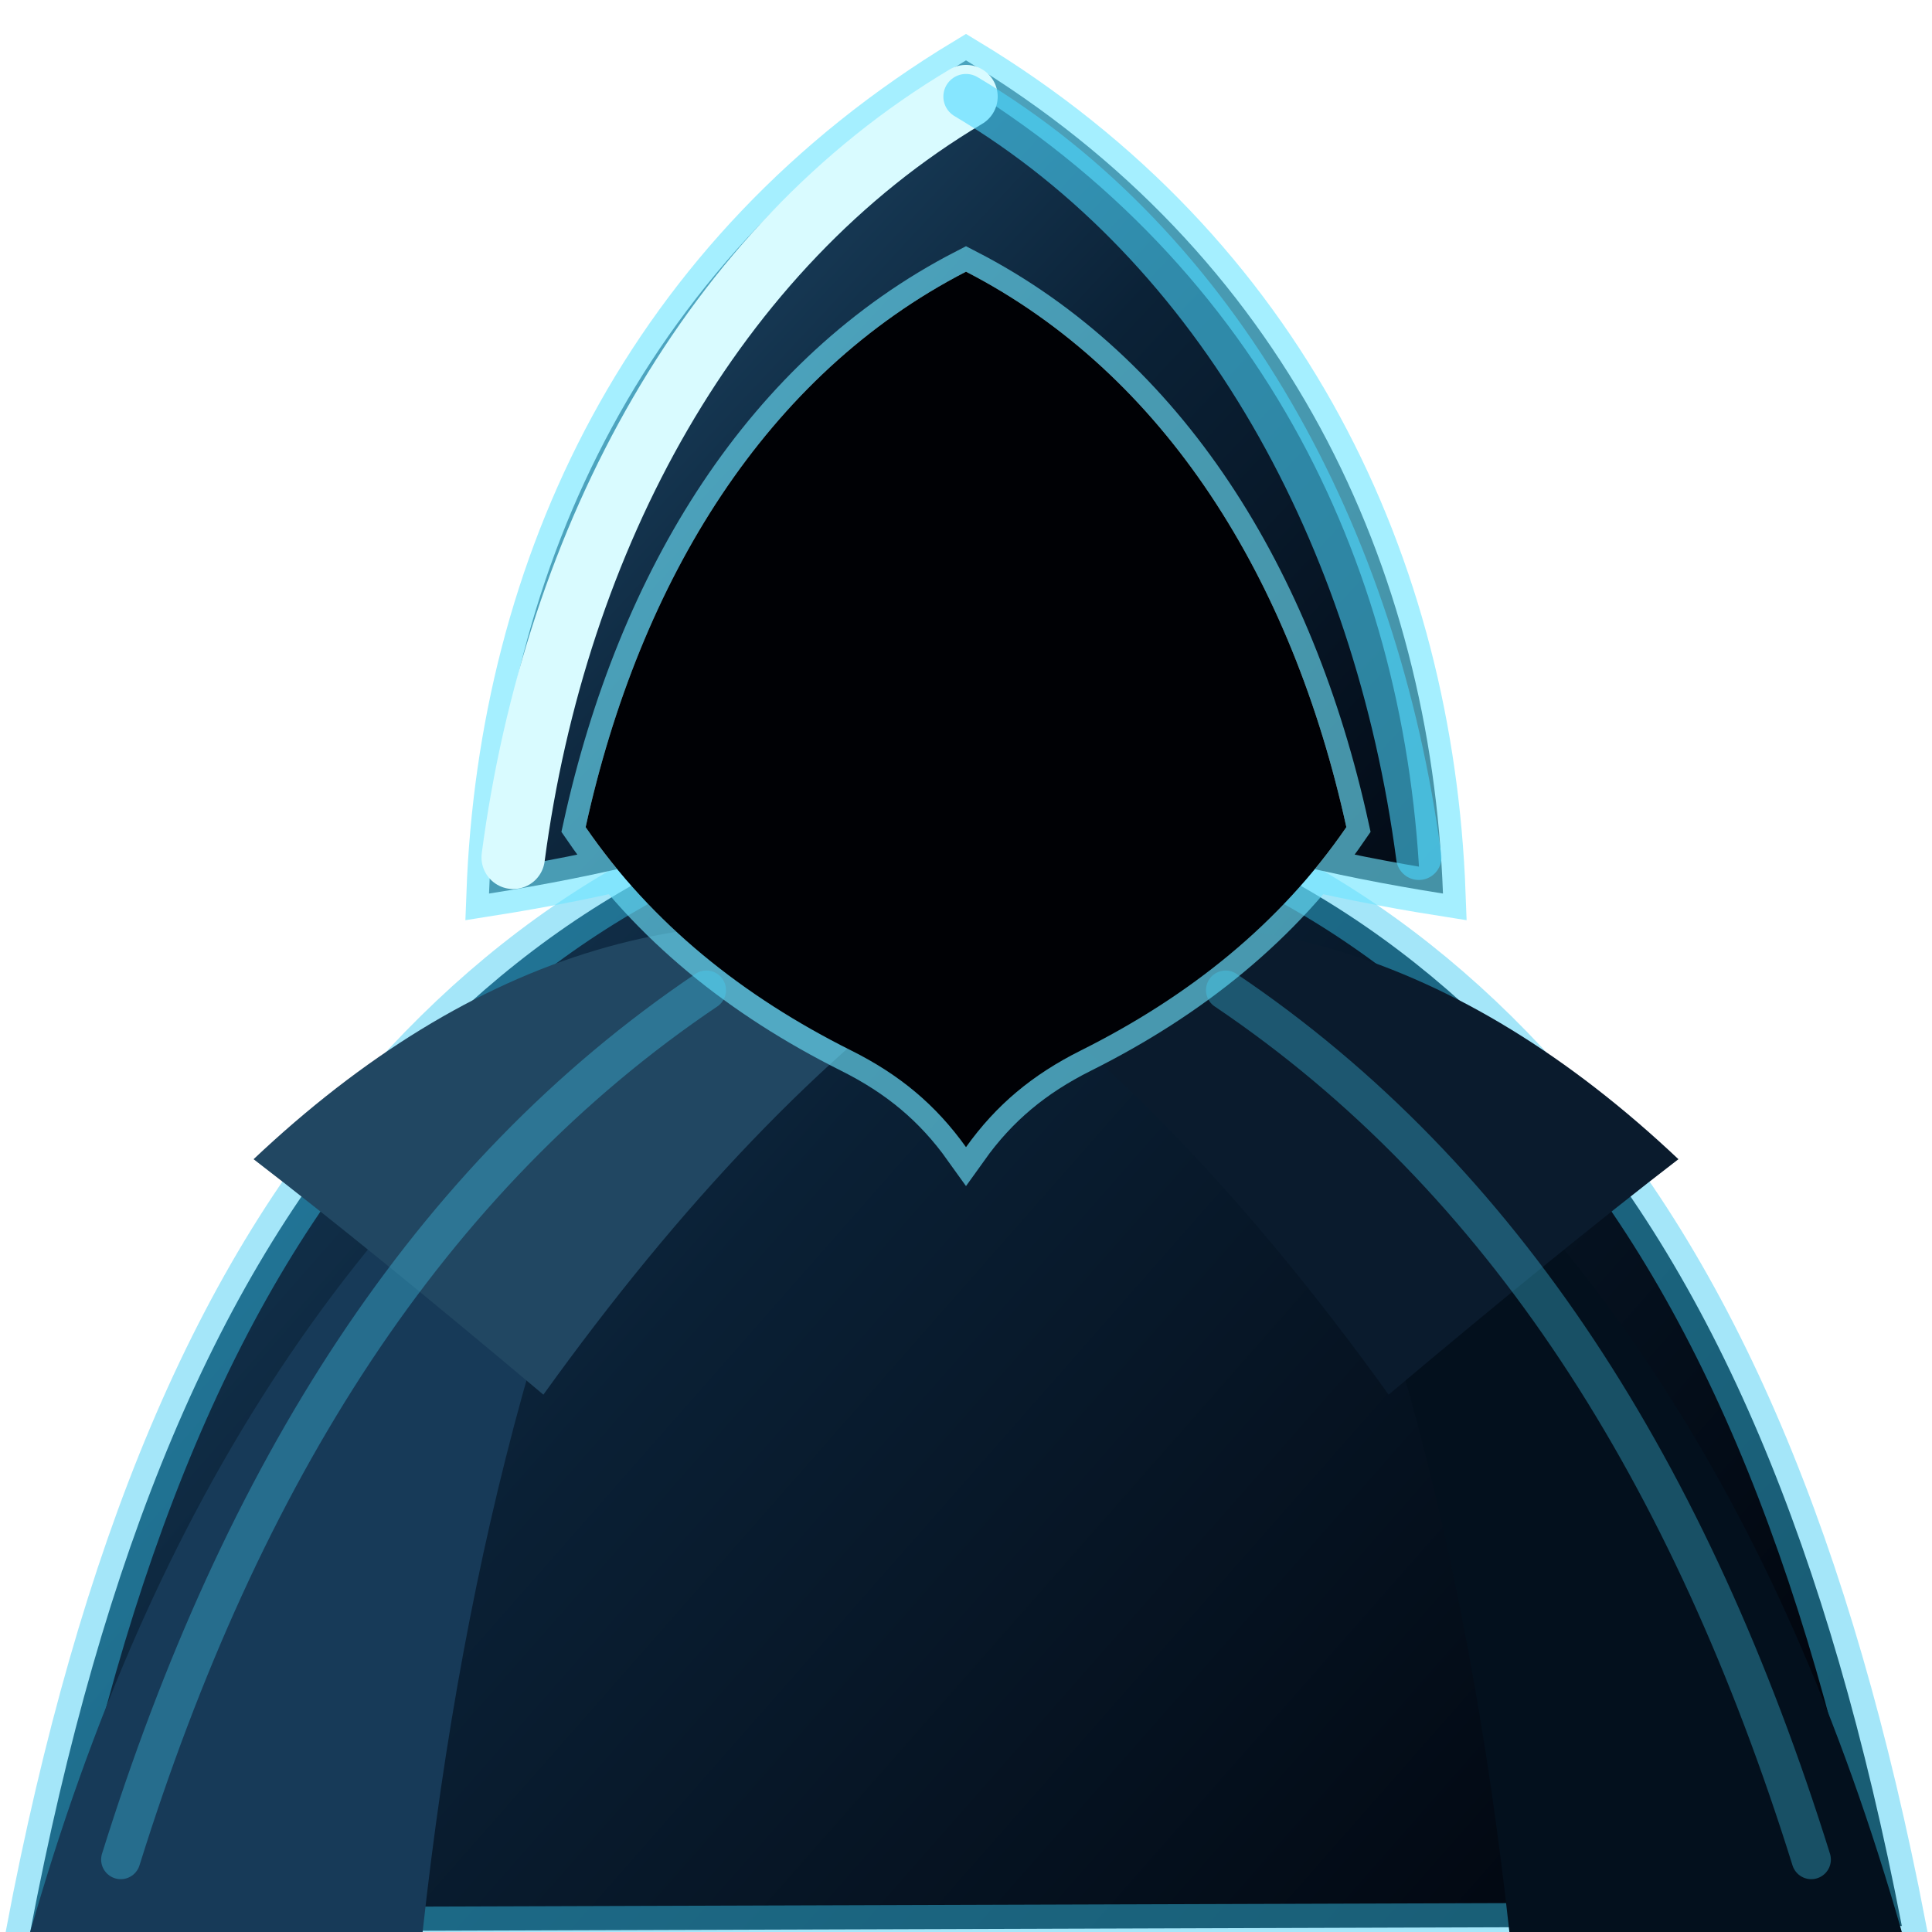
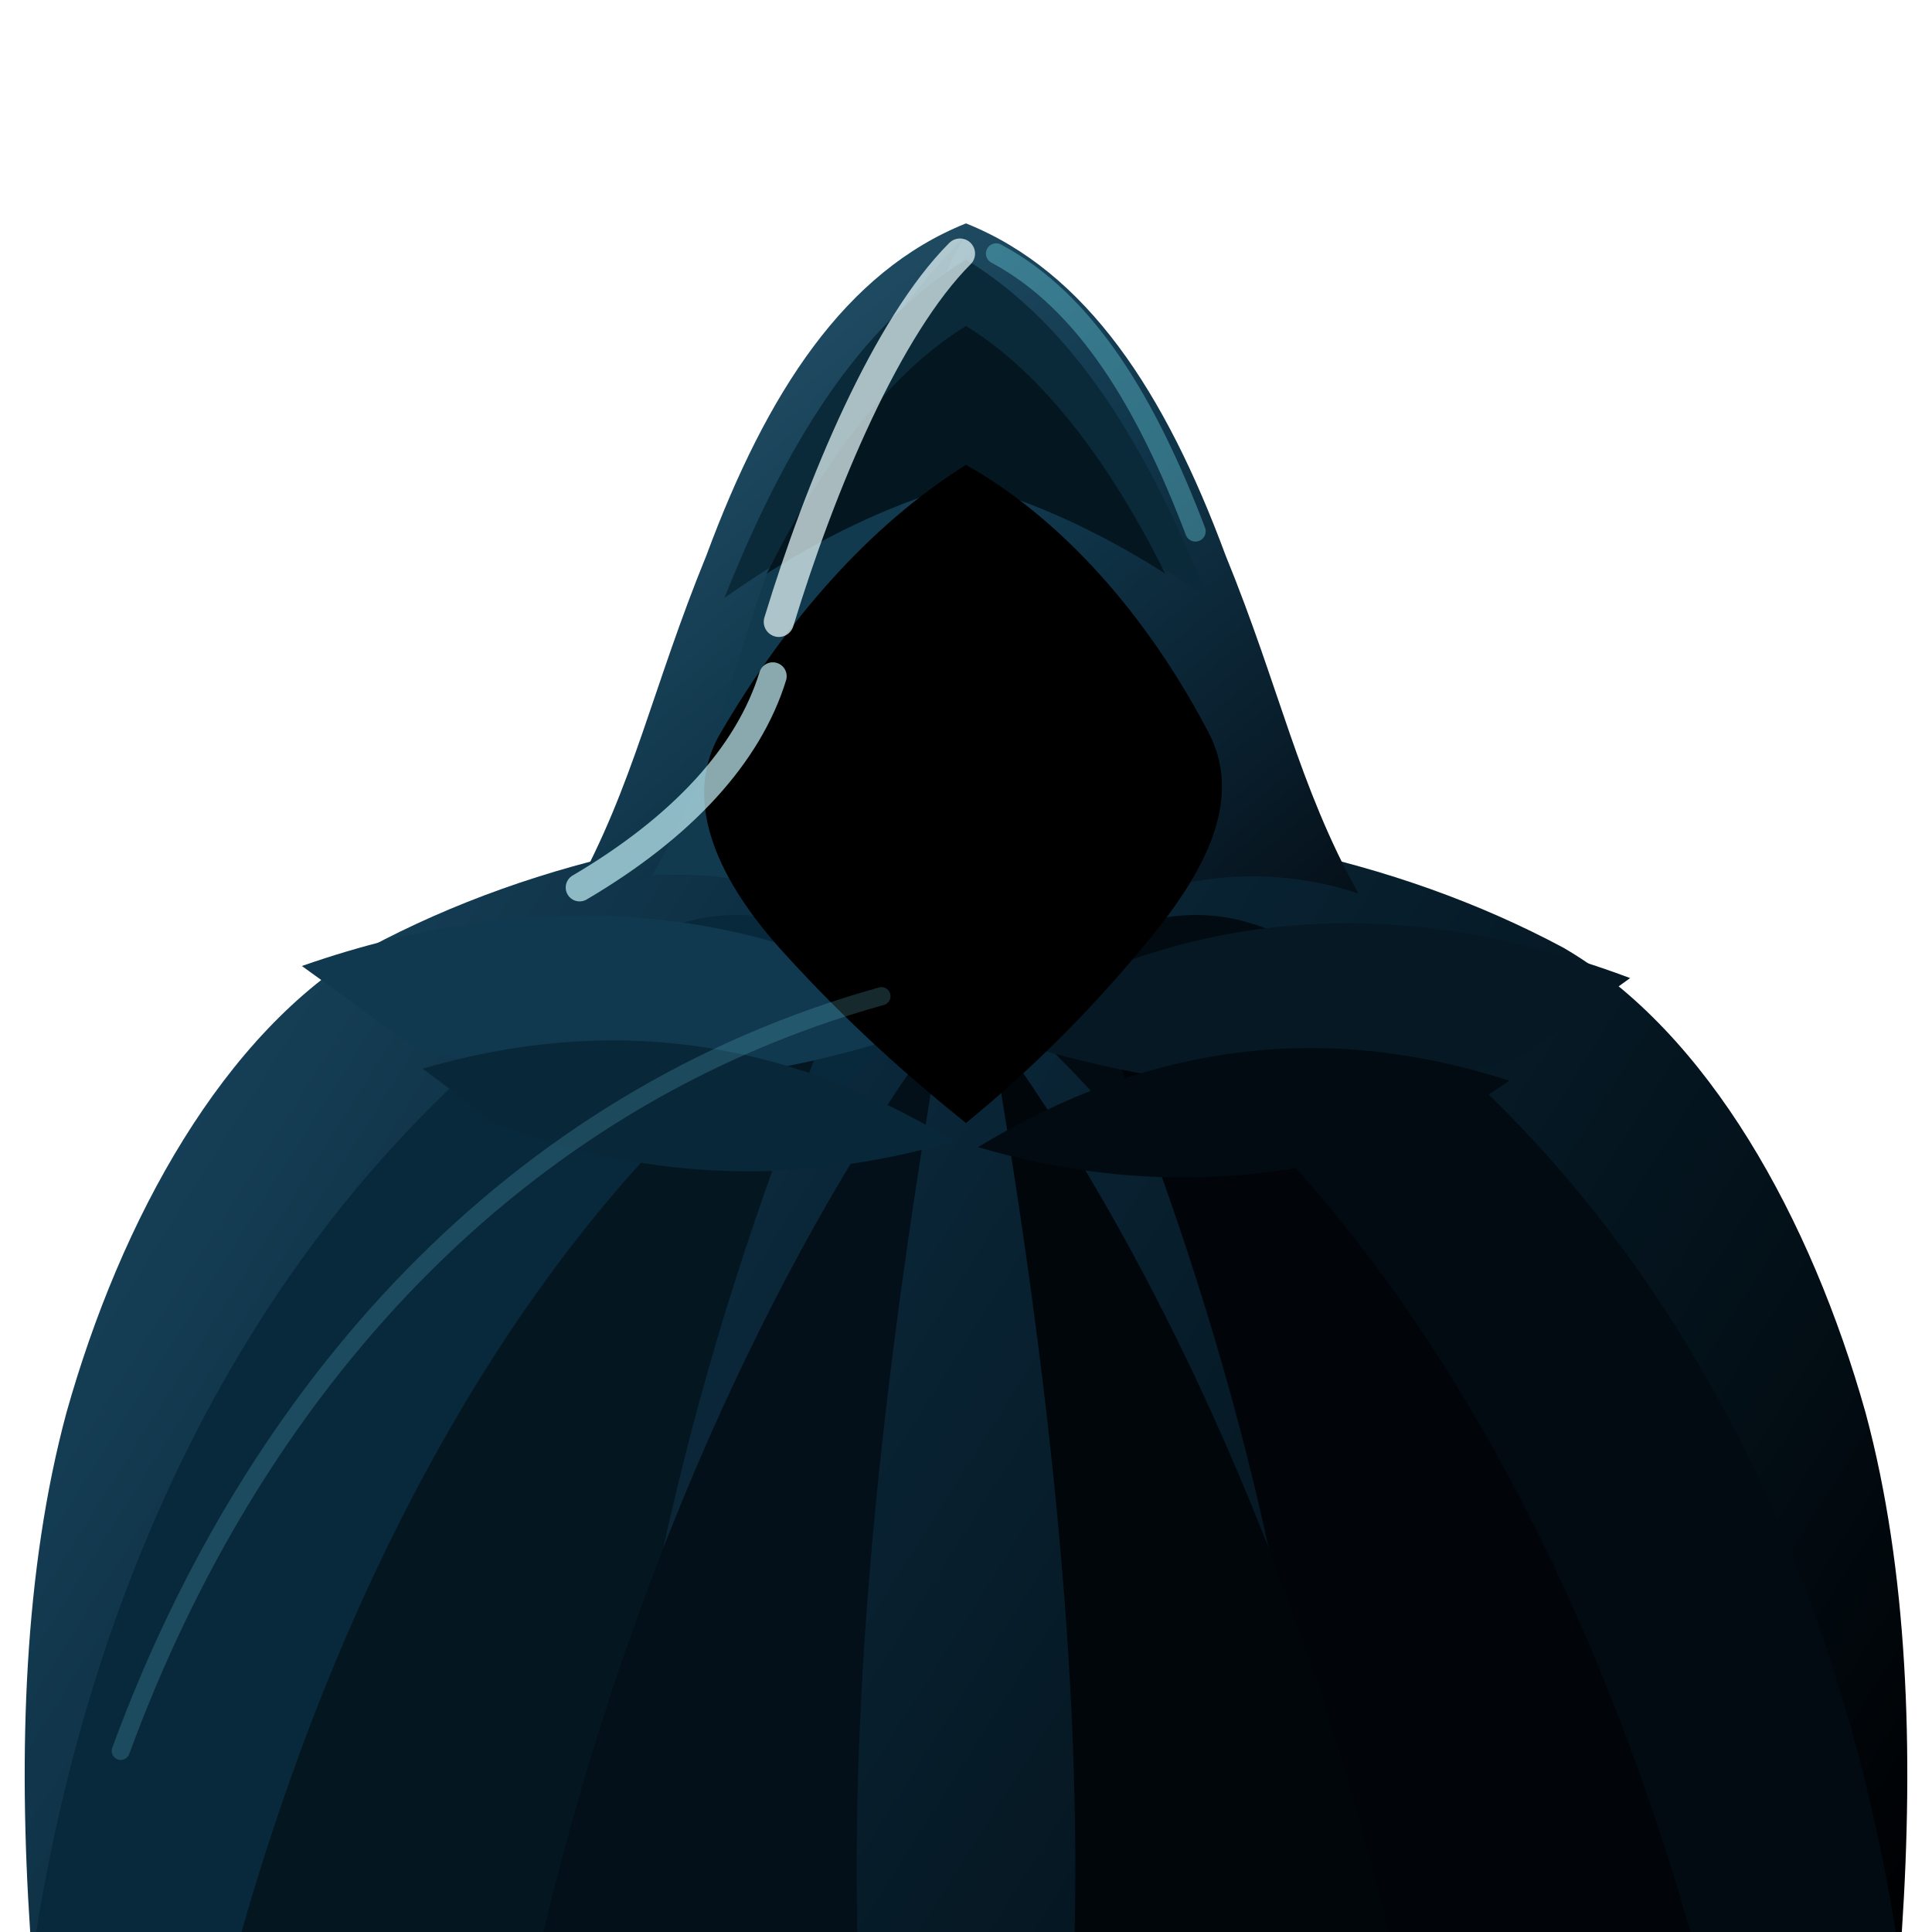
- <svg xmlns="http://www.w3.org/2000/svg" viewBox="0 0 32 32" role="img" focusable="false" aria-labelledby="micro-title micro-description">
+ <svg xmlns="http://www.w3.org/2000/svg" viewBox="0 0 32 32" role="img" focusable="false" aria-labelledby="mt md" data-brand-vector-source="reference-derived-contours-v8-22">
  <defs>
-     <linearGradient id="shell" x1="3" y1="10" x2="28" y2="32" gradientUnits="userSpaceOnUse">
-       <stop stop-color="#1a4262" />
-       <stop offset=".42" stop-color="#0a2035" />
-       <stop offset="1" stop-color="#01050d" />
+     <linearGradient id="mc" x1="1" y1="13" x2="31" y2="32" gradientUnits="userSpaceOnUse">
+       <stop stop-color="#1b4b65" />
+       <stop offset=".4" stop-color="#0a2739" />
+       <stop offset=".8" stop-color="#031018" />
+       <stop offset="1" stop-color="#000103" />
    </linearGradient>
-     <linearGradient id="hood" x1="9" y1="2" x2="24" y2="16" gradientUnits="userSpaceOnUse">
-       <stop stop-color="#214e70" />
-       <stop offset=".45" stop-color="#0b2237" />
-       <stop offset="1" stop-color="#020812" />
+     <linearGradient id="mh" x1="10" y1="3.5" x2="22" y2="18" gradientUnits="userSpaceOnUse">
+       <stop stop-color="#2a5a72" />
+       <stop offset=".45" stop-color="#10364b" />
+       <stop offset="1" stop-color="#02060c" />
    </linearGradient>
  </defs>
-   <path d="M.5 32c1.2-6.3 3.1-10.9 6-14.1 2.6-2.9 5.8-4.6 9.5-5 3.7.4 6.9 2.1 9.5 5 2.9 3.2 4.8 7.8 6 14Z" fill="url(#shell)" stroke="#36c9f2" stroke-opacity=".45" stroke-width=".8" />
-   <path d="M.5 32c2-7 5.4-12.5 11-16.2-2.3 4.3-3.8 9.8-4.5 16.2Z" fill="#173a58" />
-   <path d="M31.5 32c-2-7-5.4-12.5-11-16.2 2.3 4.3 3.8 9.8 4.5 16.2Z" fill="#03101d" />
-   <path d="M4.2 19.2c3.6-3.4 7.6-4.7 11.8-3.4-2.4 1.7-4.7 4.1-7 7.3-1.9-1.6-3.5-2.9-4.8-3.9Z" fill="#214762" />
-   <path d="M27.8 19.2c-3.6-3.4-7.6-4.7-11.8-3.4 2.4 1.7 4.7 4.1 7 7.3 1.9-1.6 3.5-2.9 4.8-3.9Z" fill="#0a1b2d" />
-   <path d="M8.1 14.8C8.3 9.4 10.7 4.2 16 1c5.3 3.2 7.7 8.4 7.9 13.8-1.9-.3-3.5-.7-4.9-1.2-1.1-.4-2.1-.6-3-.6s-1.9.2-3 .6c-1.4.5-3 .9-4.9 1.2Zm1.6-1.1c.9-4.1 3-7.5 6.3-9.2 3.3 1.7 5.4 5.1 6.3 9.2-1.1 1.6-2.6 2.8-4.4 3.7-.8.4-1.4.9-1.9 1.6-.5-.7-1.1-1.2-1.9-1.6-1.8-.9-3.3-2.1-4.4-3.7Z" fill="url(#hood)" fill-rule="evenodd" stroke="#6ee5ff" stroke-opacity=".62" stroke-width=".75" />
-   <path d="M9.7 13.7c.9-4.1 3-7.5 6.3-9.2 3.3 1.7 5.4 5.1 6.3 9.2-1.1 1.6-2.6 2.8-4.4 3.7-.8.4-1.4.9-1.9 1.6-.5-.7-1.1-1.2-1.9-1.6-1.8-.9-3.3-2.1-4.4-3.7Z" fill="#000105" />
-   <path d="M8.5 14.2C9.2 8.9 11.8 4.1 16 1.6" fill="none" stroke="#d9fbff" stroke-width="1.05" stroke-linecap="round" />
-   <path d="M23.5 14.2C22.8 8.9 20.2 4.1 16 1.6" fill="none" stroke="#4bd8ff" stroke-opacity=".58" stroke-width=".75" stroke-linecap="round" />
-   <path d="M2 30.8c2-6.4 5.1-11.3 9.7-14.4M30 30.8c-2-6.4-5.1-11.3-9.7-14.4" fill="none" stroke="#45d8ff" stroke-opacity=".32" stroke-width=".65" stroke-linecap="round" />
+   <path d="M16 13.6C12.3 13.5 8.9 14.2 6.1 15.7C3.7 17.1 2 20.2 1.1 23.4C.4 26 .3 29 .5 32H31.5C31.7 29 31.6 26 30.9 23.4C30 20.2 28.3 17.1 25.9 15.7C23.1 14.2 19.7 13.5 16 13.6Z" fill="url(#mc)" />
+   <path d="M.6 32C1.6 25.8 4.5 19.5 10.4 15.7C12 14.7 13.7 15.1 15.3 16.7C11.3 20.4 8 26 6 32Z" fill="#08283c" />
+   <path d="M31.4 32C30.4 25.8 27.5 19.5 21.6 15.7C20 14.7 18.3 15.1 16.7 16.7C20.7 20.4 24 26 26 32Z" fill="#020b12" />
+   <path d="M4 32C6 25 9.5 19.3 14 16.3C11.8 21.5 10.4 26.8 10.1 32Z" fill="#041721" />
+   <path d="M28 32C26 25 22.5 19.3 18 16.3C20.2 21.5 21.6 26.8 21.9 32Z" fill="#01050a" />
+   <path d="M9 32C10.5 25.7 13.1 20.4 15.6 17C14.7 22.3 14.1 27.3 14.2 32Z" fill="#03101a" />
+   <path d="M23 32C21.5 25.7 18.9 20.4 16.4 17C17.3 22.3 17.9 27.3 17.8 32Z" fill="#01060b" />
+   <path d="M5 16C9 14.6 12.7 15 15.7 16.9C12.7 18 9.8 18.3 6.8 17.3Z" fill="#10384e" />
+   <path d="M27 16.2C23 14.7 19.4 15.1 16.3 17.1C19.3 18.1 22.3 18.4 25.2 17.5Z" fill="#051824" />
+   <path d="M7 17.7C10.1 16.8 13 17.2 15.8 18.9C13.1 19.7 10.5 19.5 8.2 18.6Z" fill="#082738" />
+   <path d="M25 17.9C21.9 16.9 19 17.3 16.2 19C18.9 19.8 21.5 19.6 23.8 18.7Z" fill="#020b12" />
+   <path d="M16 3.7C14 4.5 12.7 6.5 11.7 9.2C10.8 11.4 10.5 13 9.5 14.8C11.5 14.2 13.3 14.6 14.7 15.6C15.3 16 15.7 16.5 16 17.1C16.3 16.5 16.8 16 17.5 15.5C18.9 14.6 20.7 14.2 22.5 14.8C21.5 13 21.2 11.4 20.3 9.2C19.3 6.5 18 4.5 16 3.7Z" fill="url(#mh)" />
+   <path d="M16 3.9C14.5 5.4 13.5 7.2 12.7 9.5C12 11.5 11.7 13 10.8 14.5C12.4 14.4 13.8 14.9 14.8 15.7C15.4 16.1 15.8 16.6 16 17.1C15.3 14 14.8 11.2 14.9 8.7C15 6.5 15.4 4.8 16 3.9Z" fill="#123a4e" />
+   <path d="M16 4.3C14.2 5.4 13 7.4 12 9.9C13.3 9 14.7 8.2 16 7.8C17.3 8.2 18.7 9 20 9.9C19 7.4 17.8 5.4 16 4.3Z" fill="#0a2939" />
+   <path d="M16 5.4C14.7 6.2 13.6 7.7 12.7 9.5C13.8 8.8 14.9 8.3 16 8C17.1 8.3 18.2 8.8 19.3 9.5C18.4 7.7 17.3 6.2 16 5.4Z" fill="#041620" />
+   <path d="M16 7.7C14.4 8.7 13 10.3 11.9 12.2C11.3 13.3 11.9 14.6 13 15.8C14 16.9 15 17.8 16 18.6C17.1 17.7 18.1 16.7 19 15.6C20 14.4 20.6 13.2 20 12.1C19 10.2 17.6 8.6 16 7.7Z" fill="#000" />
+   <path d="M9.6 14.7C11.3 13.7 12.4 12.5 12.8 11.2" fill="none" stroke="#c9f8ff" stroke-opacity=".68" stroke-width=".46" stroke-linecap="round" />
+   <path d="M12.9 10.3C13.6 8 14.7 5.4 15.9 4.2" fill="none" stroke="#efffff" stroke-opacity=".7" stroke-width=".5" stroke-linecap="round" />
+   <path d="M16.5 4.2C18 5 19 6.7 19.8 8.8" fill="none" stroke="#72deef" stroke-opacity=".36" stroke-width=".34" stroke-linecap="round" />
+   <path d="M2 29C4.2 23 8.5 18.2 14.6 16.5" fill="none" stroke="#70d6e8" stroke-opacity=".2" stroke-width=".3" stroke-linecap="round" />
</svg>
